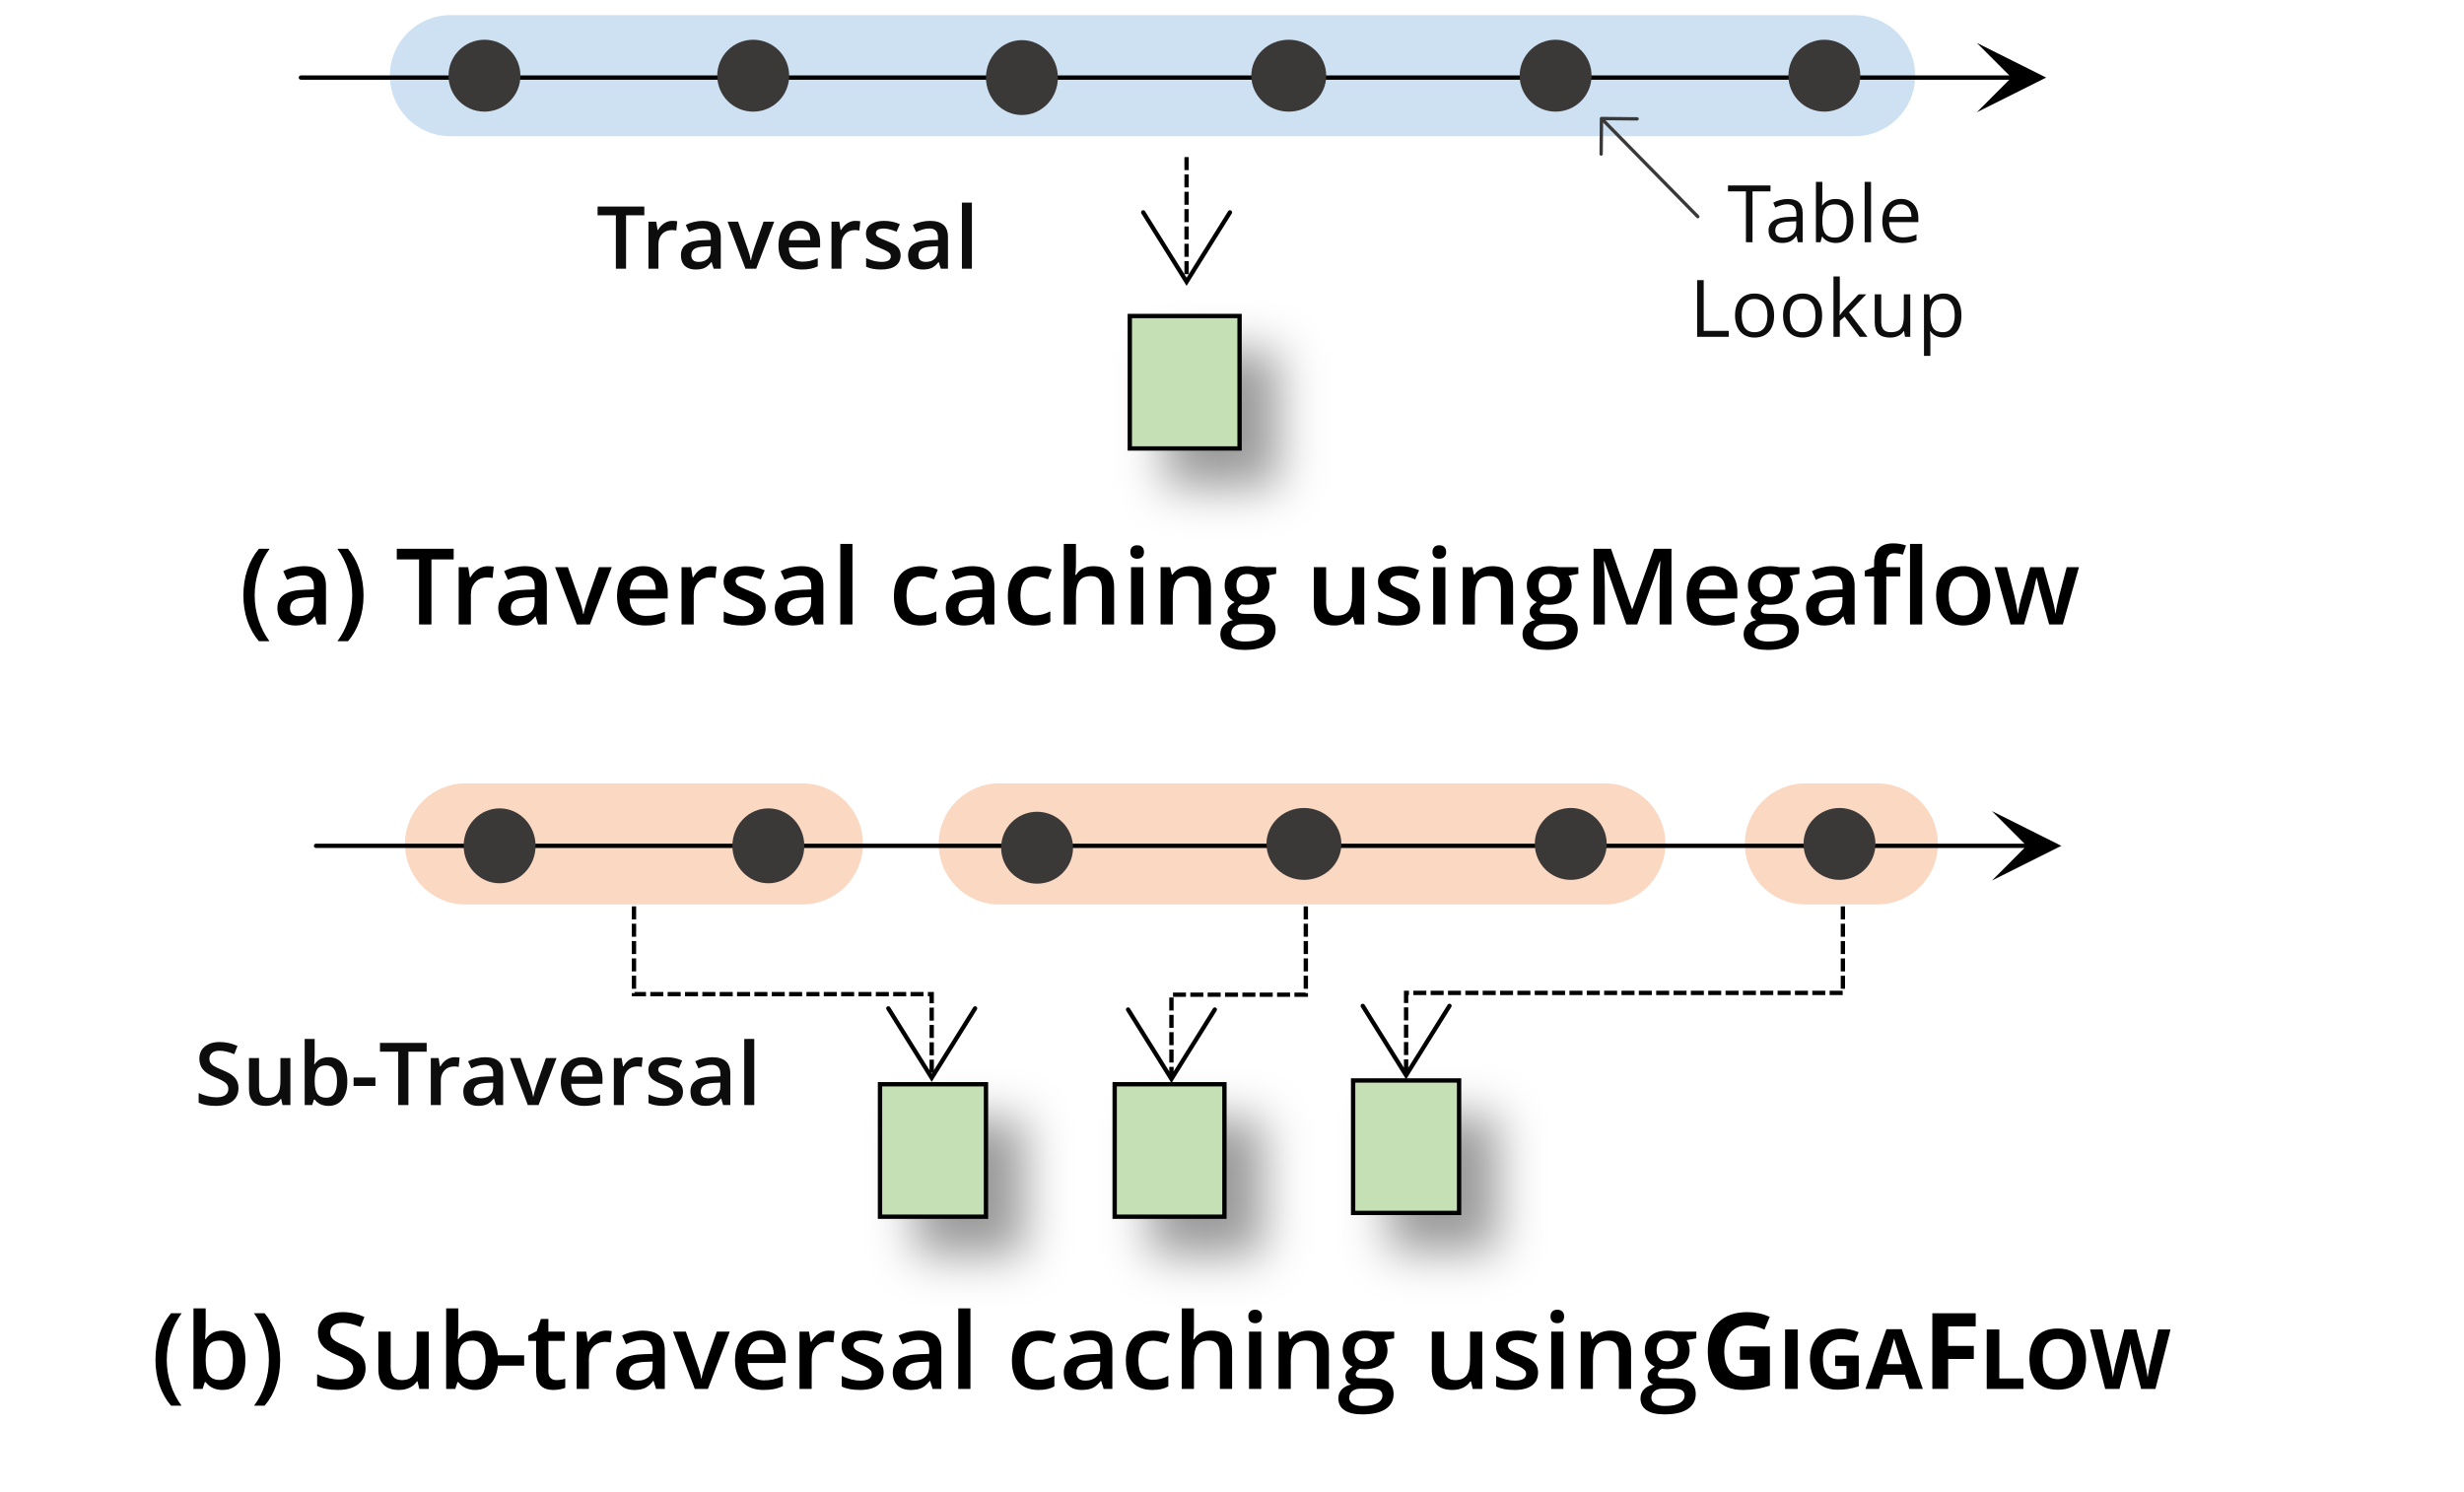
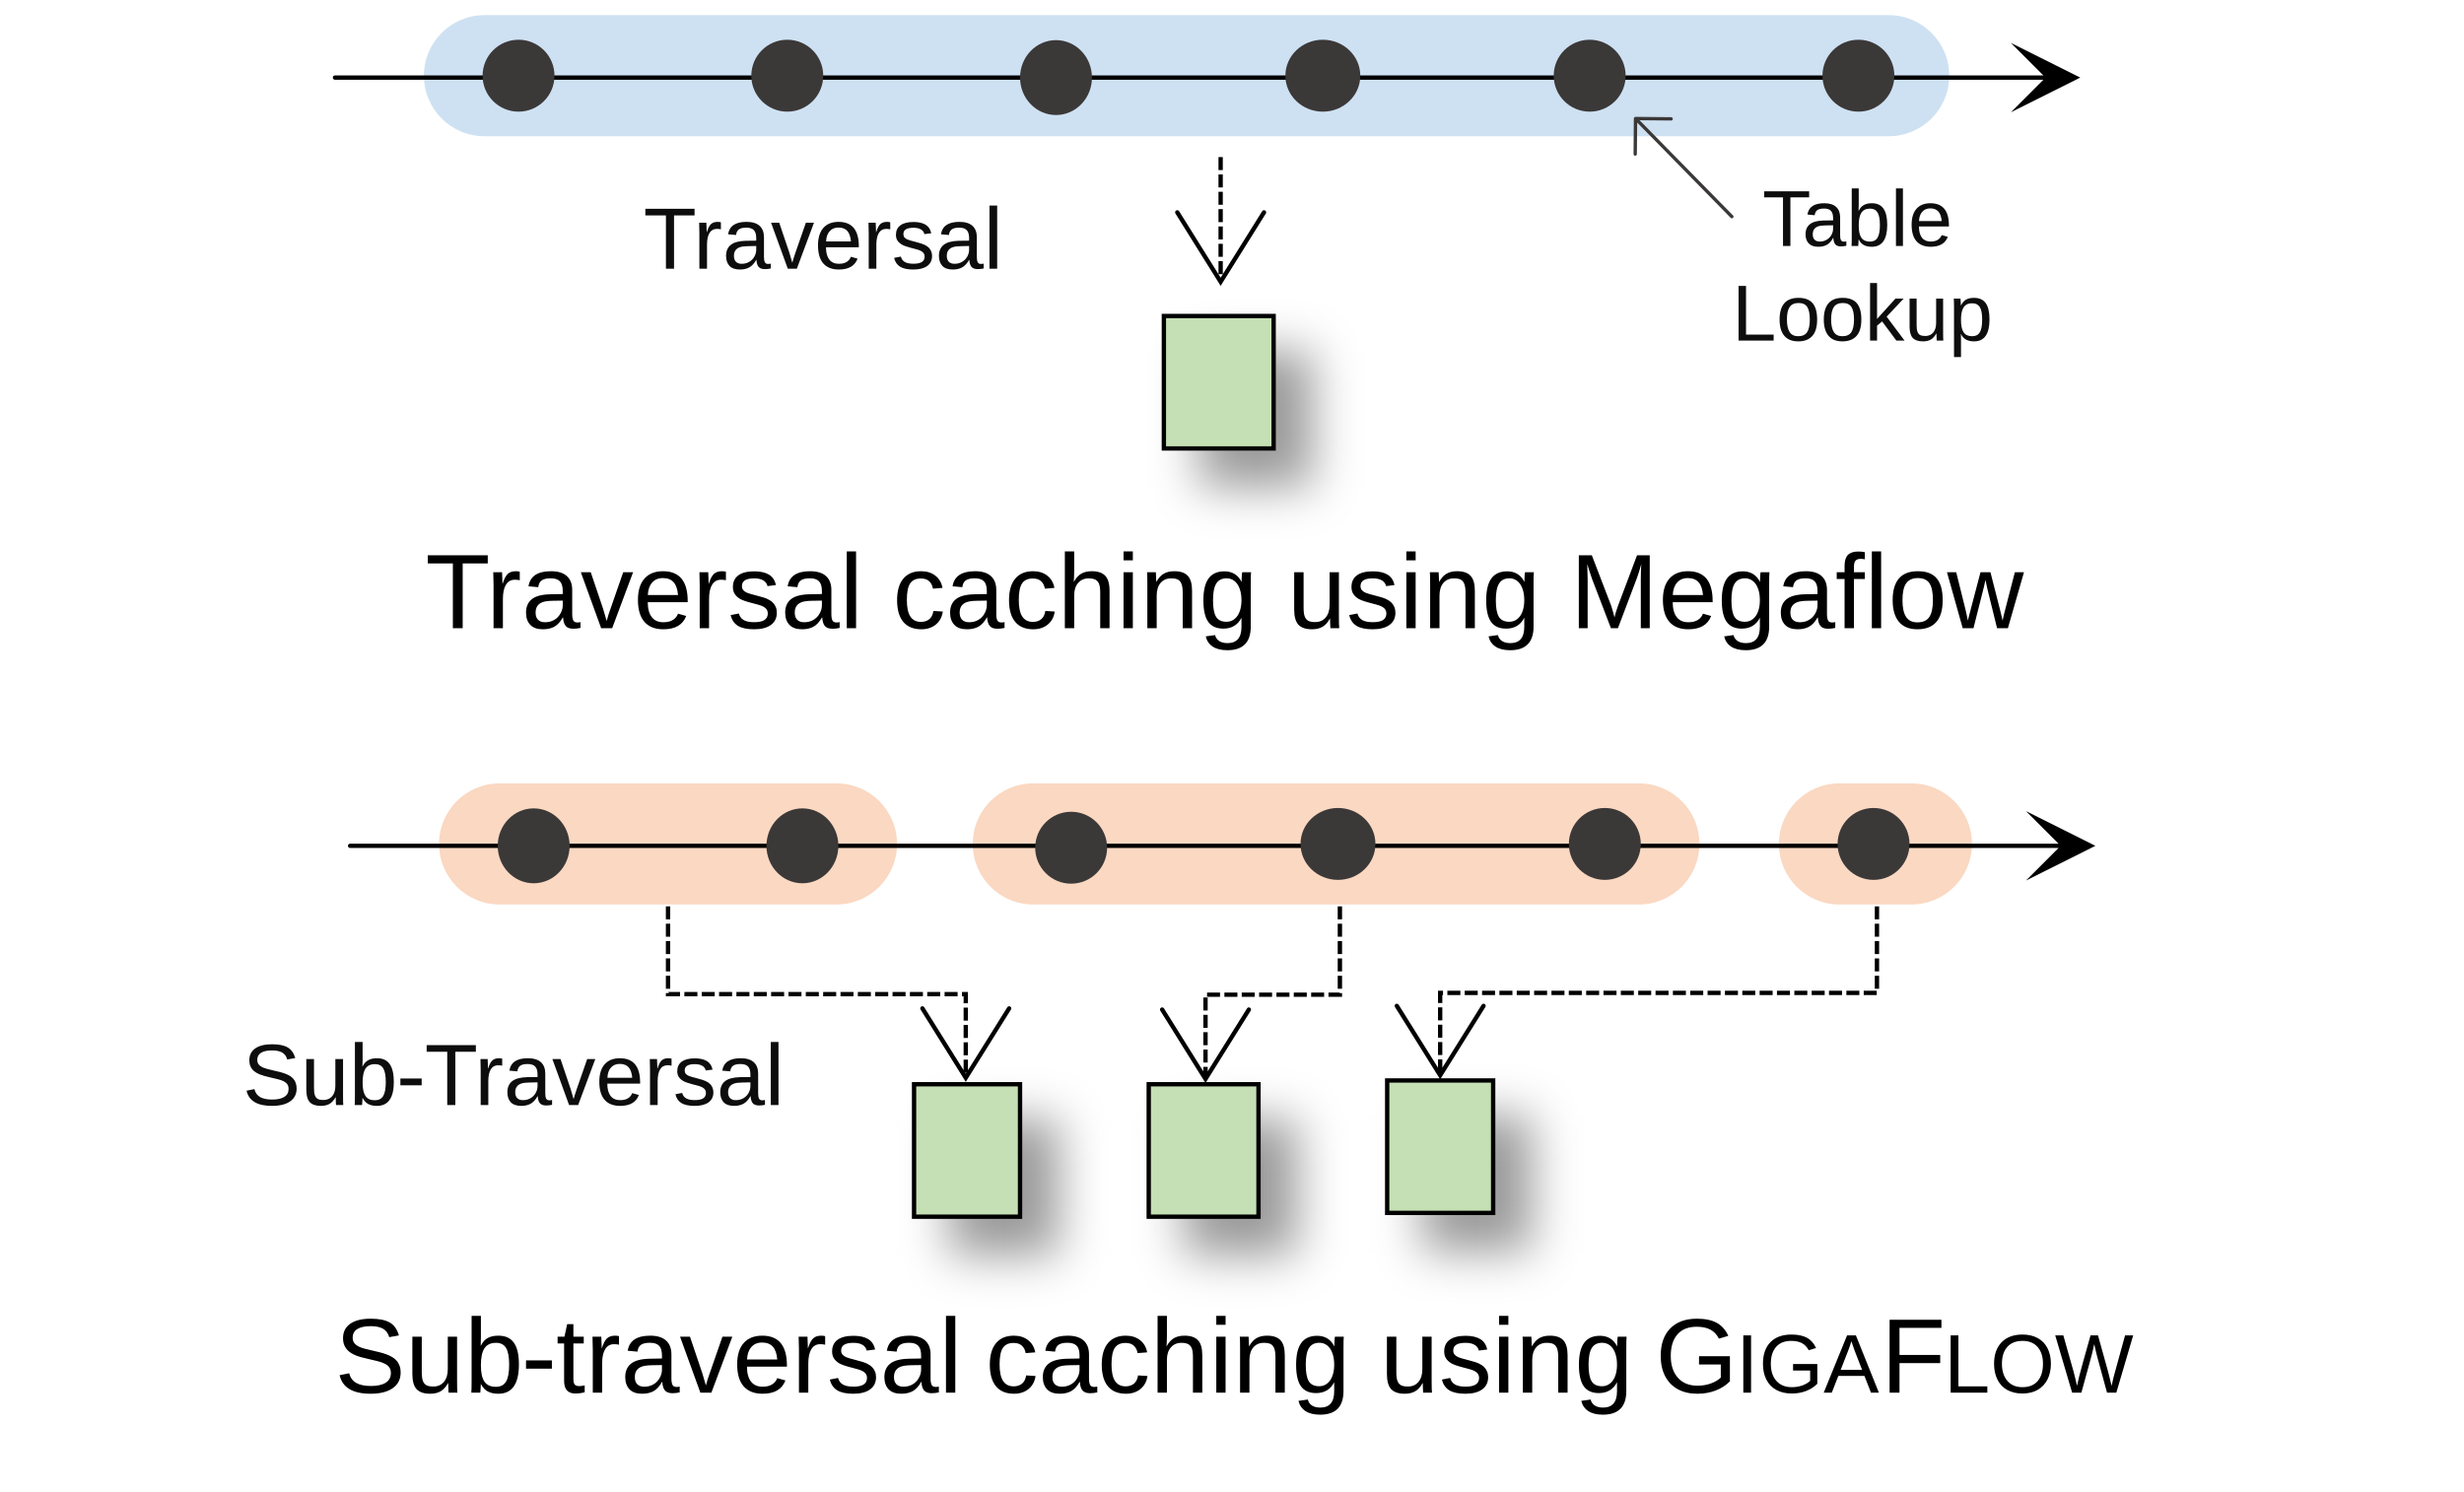
<svg xmlns="http://www.w3.org/2000/svg" width="651" height="394" xml:space="preserve" overflow="hidden">
  <defs>
    <filter id="fx0" x="-10%" y="-10%" width="120%" height="120%" filterUnits="userSpaceOnUse" primitiveUnits="userSpaceOnUse">
      <feComponentTransfer color-interpolation-filters="sRGB">
        <feFuncR type="discrete" tableValues="0 0" />
        <feFuncG type="discrete" tableValues="0 0" />
        <feFuncB type="discrete" tableValues="0 0" />
        <feFuncA type="linear" slope="0.4" intercept="0" />
      </feComponentTransfer>
      <feGaussianBlur stdDeviation="6.111 6.111" />
    </filter>
    <filter id="fx1" x="-10%" y="-10%" width="120%" height="120%" filterUnits="userSpaceOnUse" primitiveUnits="userSpaceOnUse">
      <feComponentTransfer color-interpolation-filters="sRGB">
        <feFuncR type="discrete" tableValues="0 0" />
        <feFuncG type="discrete" tableValues="0 0" />
        <feFuncB type="discrete" tableValues="0 0" />
        <feFuncA type="linear" slope="0.4" intercept="0" />
      </feComponentTransfer>
      <feGaussianBlur stdDeviation="6.111 6.111" />
    </filter>
    <filter id="fx2" x="-10%" y="-10%" width="120%" height="120%" filterUnits="userSpaceOnUse" primitiveUnits="userSpaceOnUse">
      <feComponentTransfer color-interpolation-filters="sRGB">
        <feFuncR type="discrete" tableValues="0 0" />
        <feFuncG type="discrete" tableValues="0 0" />
        <feFuncB type="discrete" tableValues="0 0" />
        <feFuncA type="linear" slope="0.4" intercept="0" />
      </feComponentTransfer>
      <feGaussianBlur stdDeviation="6.111 6.111" />
    </filter>
    <filter id="fx3" x="-10%" y="-10%" width="120%" height="120%" filterUnits="userSpaceOnUse" primitiveUnits="userSpaceOnUse">
      <feComponentTransfer color-interpolation-filters="sRGB">
        <feFuncR type="discrete" tableValues="0 0" />
        <feFuncG type="discrete" tableValues="0 0" />
        <feFuncB type="discrete" tableValues="0 0" />
        <feFuncA type="linear" slope="0.4" intercept="0" />
      </feComponentTransfer>
      <feGaussianBlur stdDeviation="6.111 6.111" />
    </filter>
    <clipPath id="clip4">
-       <path d="M2108.5 981.5 2108.5 1016.5 2137.5 1016.5 2137.5 981.5ZM1810 898 2461 898 2461 1292 1810 1292Z" fill-rule="evenodd" clip-rule="evenodd" />
+       <path d="M2108.5 981.5 2108.5 1016.5 2137.5 1016.5 2137.5 981.5ZM1801 898 2452 898 2452 1292 1801 1292Z" fill-rule="evenodd" clip-rule="evenodd" />
    </clipPath>
    <clipPath id="clip5">
      <rect x="1.389" y="1.389" width="66.666" height="72.667" />
    </clipPath>
    <clipPath id="clip6">
-       <path d="M2042.5 1184.5 2042.5 1219.5 2070.5 1219.5 2070.5 1184.5ZM1810 898 2461 898 2461 1292 1810 1292Z" fill-rule="evenodd" clip-rule="evenodd" />
+       <path d="M2042.5 1184.5 2042.5 1219.5 2070.5 1219.5 2070.5 1184.5ZM1801 898 2452 898 2452 1292 1801 1292Z" fill-rule="evenodd" clip-rule="evenodd" />
    </clipPath>
    <clipPath id="clip7">
      <rect x="1.389" y="1.389" width="65.666" height="72.667" />
    </clipPath>
    <clipPath id="clip8">
-       <path d="M2104.5 1184.5 2104.5 1219.5 2133.5 1219.5 2133.5 1184.5ZM1810 898 2461 898 2461 1292 1810 1292Z" fill-rule="evenodd" clip-rule="evenodd" />
+       <path d="M2104.5 1184.5 2104.5 1219.5 2133.5 1219.5 2133.5 1184.5ZM1801 898 2452 898 2452 1292 1801 1292Z" fill-rule="evenodd" clip-rule="evenodd" />
    </clipPath>
    <clipPath id="clip9">
      <rect x="1.389" y="1.389" width="66.667" height="72.667" />
    </clipPath>
    <clipPath id="clip10">
-       <path d="M2167.5 1183.5 2167.5 1218.5 2195.5 1218.5 2195.5 1183.5ZM1810 898 2461 898 2461 1292 1810 1292Z" fill-rule="evenodd" clip-rule="evenodd" />
+       <path d="M2167.5 1183.5 2167.5 1218.5 2195.5 1218.5 2195.5 1183.5ZM1801 898 2452 898 2452 1292 1801 1292Z" fill-rule="evenodd" clip-rule="evenodd" />
    </clipPath>
    <clipPath id="clip11">
      <rect x="1.389" y="1.389" width="65.667" height="72.667" />
    </clipPath>
    <clipPath id="clip12">
      <path d="M2245.56 972.361 2215.77 942.005 2246.12 912.206 2275.92 942.562Z" fill-rule="nonzero" clip-rule="nonzero" />
    </clipPath>
    <clipPath id="clip13">
      <path d="M2245.56 972.361 2215.77 942.005 2246.12 912.206 2275.92 942.562Z" fill-rule="evenodd" clip-rule="evenodd" />
    </clipPath>
    <clipPath id="clip14">
      <path d="M2245.56 972.361 2215.77 942.005 2246.12 912.206 2275.92 942.562Z" fill-rule="evenodd" clip-rule="evenodd" />
    </clipPath>
  </defs>
-   <g transform="translate(-1810 -898)">
+   <g transform="translate(-1801 -898)">
    <g>
-       <text fill="#0D0D0D" fill-opacity="1" font-family="Open Sans,Open Sans_MSFontService,sans-serif" font-style="normal" font-variant="normal" font-weight="400" font-stretch="normal" font-size="21" text-anchor="start" direction="ltr" writing-mode="lr-tb" unicode-bidi="normal" text-decoration="none" transform="matrix(1 0 0 1 2266.35 962)">Table </text>
-       <text fill="#0D0D0D" fill-opacity="1" font-family="Open Sans,Open Sans_MSFontService,sans-serif" font-style="normal" font-variant="normal" font-weight="400" font-stretch="normal" font-size="21" text-anchor="start" direction="ltr" writing-mode="lr-tb" unicode-bidi="normal" text-decoration="none" transform="matrix(1 0 0 1 2256.33 987)">Lookup</text>
-       <text fill="#0D0D0D" fill-opacity="1" font-family="Open Sans SemiBold,Open Sans SemiBold_MSFontService,sans-serif" font-style="normal" font-variant="normal" font-weight="600" font-stretch="normal" font-size="23" text-anchor="start" direction="ltr" writing-mode="lr-tb" unicode-bidi="normal" text-decoration="none" transform="matrix(1 0 0 1 1967.56 969)">Traversal</text>
-       <text fill="#000000" fill-opacity="1" font-family="Open Sans SemiBold,Open Sans SemiBold_MSFontService,sans-serif" font-style="normal" font-variant="normal" font-weight="600" font-stretch="normal" font-size="28" text-anchor="start" direction="ltr" writing-mode="lr-tb" unicode-bidi="normal" text-decoration="none" transform="matrix(1 0 0 1 1873.18 1063)">(a) Traversal caching using </text>
-       <text fill="#000000" fill-opacity="1" font-family="Open Sans SemiBold,Open Sans SemiBold_MSFontService,sans-serif" font-style="normal" font-variant="normal" font-weight="600" font-stretch="normal" font-size="28" text-anchor="start" direction="ltr" writing-mode="lr-tb" unicode-bidi="normal" text-decoration="none" transform="matrix(1 0 0 1 2228.39 1063)">Megaflow</text>
-       <text fill="#000000" fill-opacity="1" font-family="Open Sans SemiBold,Open Sans SemiBold_MSFontService,sans-serif" font-style="normal" font-variant="normal" font-weight="600" font-stretch="normal" font-size="28" text-anchor="start" direction="ltr" writing-mode="lr-tb" unicode-bidi="normal" text-decoration="none" transform="matrix(1 0 0 1 1849.95 1265)">(b) Sub</text>
-       <text fill="#000000" fill-opacity="1" font-family="Open Sans SemiBold,Open Sans SemiBold_MSFontService,sans-serif" font-style="normal" font-variant="normal" font-weight="600" font-stretch="normal" font-size="28" text-anchor="start" direction="ltr" writing-mode="lr-tb" unicode-bidi="normal" text-decoration="none" transform="matrix(1 0 0 1 1940.47 1265)">-</text>
-       <text fill="#000000" fill-opacity="1" font-family="Open Sans SemiBold,Open Sans SemiBold_MSFontService,sans-serif" font-style="normal" font-variant="normal" font-weight="600" font-stretch="normal" font-size="28" text-anchor="start" direction="ltr" writing-mode="lr-tb" unicode-bidi="normal" text-decoration="none" transform="matrix(1 0 0 1 1949.06 1265)">traversal caching using </text>
-       <text fill="#000000" fill-opacity="1" font-family="Open Sans,Open Sans_MSFontService,sans-serif" font-style="normal" font-variant="normal" font-weight="700" font-stretch="normal" font-size="28" text-anchor="start" direction="ltr" writing-mode="lr-tb" unicode-bidi="normal" text-decoration="none" transform="matrix(1 0 0 1 2259.58 1265)">G</text>
-       <text fill="#000000" fill-opacity="1" font-family="Open Sans,Open Sans_MSFontService,sans-serif" font-style="normal" font-variant="normal" font-weight="700" font-stretch="normal" font-size="22" text-anchor="start" direction="ltr" writing-mode="lr-tb" unicode-bidi="normal" text-decoration="none" transform="matrix(1 0 0 1 2279.64 1265)">IGA</text>
-       <text fill="#000000" fill-opacity="1" font-family="Open Sans,Open Sans_MSFontService,sans-serif" font-style="normal" font-variant="normal" font-weight="700" font-stretch="normal" font-size="28" text-anchor="start" direction="ltr" writing-mode="lr-tb" unicode-bidi="normal" text-decoration="none" transform="matrix(1 0 0 1 2318.02 1265)">F</text>
-       <text fill="#000000" fill-opacity="1" font-family="Open Sans,Open Sans_MSFontService,sans-serif" font-style="normal" font-variant="normal" font-weight="700" font-stretch="normal" font-size="22" text-anchor="start" direction="ltr" writing-mode="lr-tb" unicode-bidi="normal" text-decoration="none" transform="matrix(1 0 0 1 2332.92 1265)">LOW</text>
-       <text fill="#0D0D0D" fill-opacity="1" font-family="Open Sans SemiBold,Open Sans SemiBold_MSFontService,sans-serif" font-style="normal" font-variant="normal" font-weight="600" font-stretch="normal" font-size="23" text-anchor="start" direction="ltr" writing-mode="lr-tb" unicode-bidi="normal" text-decoration="none" transform="matrix(1 0 0 1 1861.36 1190)">Sub</text>
-       <text fill="#0D0D0D" fill-opacity="1" font-family="Open Sans SemiBold,Open Sans SemiBold_MSFontService,sans-serif" font-style="normal" font-variant="normal" font-weight="600" font-stretch="normal" font-size="23" text-anchor="start" direction="ltr" writing-mode="lr-tb" unicode-bidi="normal" text-decoration="none" transform="matrix(1 0 0 1 1902.61 1190)">-</text>
-       <text fill="#0D0D0D" fill-opacity="1" font-family="Open Sans SemiBold,Open Sans SemiBold_MSFontService,sans-serif" font-style="normal" font-variant="normal" font-weight="600" font-stretch="normal" font-size="23" text-anchor="start" direction="ltr" writing-mode="lr-tb" unicode-bidi="normal" text-decoration="none" transform="matrix(1 0 0 1 1910.06 1190)">Traversal</text>
+       <text fill="#0D0D0D" fill-opacity="1" font-family="Arial,Arial_MSFontService,sans-serif" font-style="normal" font-variant="normal" font-weight="400" font-stretch="normal" font-size="21" text-anchor="start" direction="ltr" writing-mode="lr-tb" unicode-bidi="normal" text-decoration="none" transform="matrix(1 0 0 1 2266.64 963)">Table </text>
+       <text fill="#0D0D0D" fill-opacity="1" font-family="Arial,Arial_MSFontService,sans-serif" font-style="normal" font-variant="normal" font-weight="400" font-stretch="normal" font-size="21" text-anchor="start" direction="ltr" writing-mode="lr-tb" unicode-bidi="normal" text-decoration="none" transform="matrix(1 0 0 1 2258.62 988)">Lookup</text>
+       <text fill="#0D0D0D" fill-opacity="1" font-family="Arial,Arial_MSFontService,sans-serif" font-style="normal" font-variant="normal" font-weight="400" font-stretch="normal" font-size="23" text-anchor="start" direction="ltr" writing-mode="lr-tb" unicode-bidi="normal" text-decoration="none" transform="matrix(1 0 0 1 1970.99 969)">Traversal</text>
+       <text fill="#000000" fill-opacity="1" font-family="Arial,Arial_MSFontService,sans-serif" font-style="normal" font-variant="normal" font-weight="400" font-stretch="normal" font-size="28" text-anchor="start" direction="ltr" writing-mode="lr-tb" unicode-bidi="normal" text-decoration="none" transform="matrix(1 0 0 1 1913.4 1064)">Traversal caching using Megaflow</text>
+       <text fill="#000000" fill-opacity="1" font-family="Arial,Arial_MSFontService,sans-serif" font-style="normal" font-variant="normal" font-weight="400" font-stretch="normal" font-size="28" text-anchor="start" direction="ltr" writing-mode="lr-tb" unicode-bidi="normal" text-decoration="none" transform="matrix(1 0 0 1 1889.46 1266)">Sub</text>
+       <text fill="#000000" fill-opacity="1" font-family="Arial,Arial_MSFontService,sans-serif" font-style="normal" font-variant="normal" font-weight="400" font-stretch="normal" font-size="28" text-anchor="start" direction="ltr" writing-mode="lr-tb" unicode-bidi="normal" text-decoration="none" transform="matrix(1 0 0 1 1938.73 1266)">-</text>
+       <text fill="#000000" fill-opacity="1" font-family="Arial,Arial_MSFontService,sans-serif" font-style="normal" font-variant="normal" font-weight="400" font-stretch="normal" font-size="28" text-anchor="start" direction="ltr" writing-mode="lr-tb" unicode-bidi="normal" text-decoration="none" transform="matrix(1 0 0 1 1947.9 1266)">traversal </text>
+       <text fill="#000000" fill-opacity="1" font-family="Arial,Arial_MSFontService,sans-serif" font-style="normal" font-variant="normal" font-weight="400" font-stretch="normal" font-size="28" text-anchor="start" direction="ltr" writing-mode="lr-tb" unicode-bidi="normal" text-decoration="none" transform="matrix(1 0 0 1 2061.33 1266)">caching using </text>
+       <text fill="#000000" fill-opacity="1" font-family="Arial,Arial_MSFontService,sans-serif" font-style="normal" font-variant="normal" font-weight="400" font-stretch="normal" font-size="28" text-anchor="start" direction="ltr" writing-mode="lr-tb" unicode-bidi="normal" text-decoration="none" transform="matrix(1 0 0 1 2238.36 1266)">G</text>
+       <text fill="#000000" fill-opacity="1" font-family="Arial,Arial_MSFontService,sans-serif" font-style="normal" font-variant="normal" font-weight="400" font-stretch="normal" font-size="22" text-anchor="start" direction="ltr" writing-mode="lr-tb" unicode-bidi="normal" text-decoration="none" transform="matrix(1 0 0 1 2259.56 1266)">IGA</text>
+       <text fill="#000000" fill-opacity="1" font-family="Arial,Arial_MSFontService,sans-serif" font-style="normal" font-variant="normal" font-weight="400" font-stretch="normal" font-size="28" text-anchor="start" direction="ltr" writing-mode="lr-tb" unicode-bidi="normal" text-decoration="none" transform="matrix(1 0 0 1 2297.95 1266)">F</text>
+       <text fill="#000000" fill-opacity="1" font-family="Arial,Arial_MSFontService,sans-serif" font-style="normal" font-variant="normal" font-weight="400" font-stretch="normal" font-size="22" text-anchor="start" direction="ltr" writing-mode="lr-tb" unicode-bidi="normal" text-decoration="none" transform="matrix(1 0 0 1 2314.56 1266)">LOW</text>
+       <text fill="#0D0D0D" fill-opacity="1" font-family="Arial,Arial_MSFontService,sans-serif" font-style="normal" font-variant="normal" font-weight="400" font-stretch="normal" font-size="23" text-anchor="start" direction="ltr" writing-mode="lr-tb" unicode-bidi="normal" text-decoration="none" transform="matrix(1 0 0 1 1865.09 1190)">Sub</text>
+       <text fill="#0D0D0D" fill-opacity="1" font-family="Arial,Arial_MSFontService,sans-serif" font-style="normal" font-variant="normal" font-weight="400" font-stretch="normal" font-size="23" text-anchor="start" direction="ltr" writing-mode="lr-tb" unicode-bidi="normal" text-decoration="none" transform="matrix(1 0 0 1 1905.77 1190)">-</text>
+       <text fill="#0D0D0D" fill-opacity="1" font-family="Arial,Arial_MSFontService,sans-serif" font-style="normal" font-variant="normal" font-weight="400" font-stretch="normal" font-size="23" text-anchor="start" direction="ltr" writing-mode="lr-tb" unicode-bidi="normal" text-decoration="none" transform="matrix(1 0 0 1 1913.21 1190)">Traversal</text>
      <path d="M1913 918C1913 909.164 1920.16 902 1929 902L2300 902C2308.84 902 2316 909.164 2316 918L2316 918C2316 926.837 2308.84 934 2300 934L1929 934C1920.16 934 1913 926.836 1913 918Z" fill="#BDD7EE" fill-rule="evenodd" fill-opacity="0.749" />
      <path d="M1889.5 917.927 2341.44 917.927C2341.76 917.927 2342.02 918.184 2342.02 918.5 2342.02 918.817 2341.76 919.073 2341.44 919.073L1889.5 919.073C1889.18 919.073 1888.93 918.816 1888.93 918.5 1888.93 918.184 1889.18 917.927 1889.5 917.927ZM2341.44 918.5 2332.28 909.334 2350.61 918.5 2332.28 927.667Z" fill="#000000" fill-rule="nonzero" fill-opacity="1" />
      <g clip-path="url(#clip4)">
        <g clip-path="url(#clip5)" filter="url(#fx0)" transform="translate(2098 971)">
          <g>
            <g>
              <rect x="20.223" y="20.223" width="29" height="35" stroke="#000000" stroke-width="1" stroke-linecap="butt" stroke-linejoin="miter" stroke-miterlimit="8" stroke-opacity="1" fill="#C5E0B4" fill-opacity="1" />
            </g>
          </g>
        </g>
      </g>
      <rect x="2108.5" y="981.5" width="29" height="35" stroke="#000000" stroke-width="1.146" stroke-linecap="butt" stroke-linejoin="miter" stroke-miterlimit="8" stroke-opacity="1" fill="#C5E0B4" fill-opacity="1" />
      <path d="M2124.07 939.5 2124.07 942.937 2122.93 942.937 2122.93 939.5ZM2124.07 944.083 2124.07 947.521 2122.93 947.521 2122.93 944.083ZM2124.07 948.667 2124.07 952.104 2122.93 952.104 2122.93 948.667ZM2124.07 953.25 2124.07 956.687 2122.93 956.687 2122.93 953.25ZM2124.07 957.833 2124.07 961.271 2122.93 961.271 2122.93 957.833ZM2124.07 962.417 2124.07 965.854 2122.93 965.854 2122.93 962.417ZM2124.07 967 2124.07 970.437 2122.93 970.437 2122.93 967ZM2124.07 971.583 2124.07 972.45 2122.93 972.45 2122.93 971.583ZM2135.44 954.42 2123.5 973.531 2111.56 954.42C2111.39 954.152 2111.47 953.799 2111.74 953.631 2112.01 953.463 2112.36 953.545 2112.53 953.813L2123.99 972.146 2123.01 972.146 2134.47 953.813C2134.64 953.545 2134.99 953.463 2135.26 953.631 2135.53 953.798 2135.61 954.152 2135.44 954.42Z" fill="#000000" fill-rule="nonzero" fill-opacity="1" />
      <g>
        <g>
          <g>
            <path d="M21.5 12C21.5 17.247 17.247 21.5 12 21.5 6.753 21.5 2.5 17.247 2.5 12 2.5 6.753 6.753 2.5 12 2.5 17.247 2.5 21.5 6.753 21.5 12Z" fill="#3B3838" fill-rule="nonzero" fill-opacity="1" transform="matrix(1.00002 0 0 1 1926 906)" />
          </g>
        </g>
      </g>
      <g>
        <g>
          <g>
            <path d="M21.5 12C21.5 17.247 17.247 21.5 12 21.5 6.753 21.5 2.5 17.247 2.5 12 2.5 6.753 6.753 2.5 12 2.5 17.247 2.5 21.5 6.753 21.5 12Z" fill="#3B3838" fill-rule="nonzero" fill-opacity="1" transform="matrix(1.00002 0 0 1 1997 906)" />
          </g>
        </g>
      </g>
      <g>
        <g>
          <g>
            <path d="M21.5 12C21.5 17.247 17.247 21.5 12 21.5 6.753 21.5 2.5 17.247 2.5 12 2.5 6.753 6.753 2.5 12 2.5 17.247 2.5 21.5 6.753 21.5 12Z" fill="#3B3838" fill-rule="nonzero" fill-opacity="1" transform="matrix(1 0 0 1.04165 2068 906)" />
          </g>
        </g>
      </g>
      <g>
        <g>
          <g>
            <path d="M21.5 12C21.5 17.247 17.247 21.5 12 21.5 6.753 21.5 2.5 17.247 2.5 12 2.5 6.753 6.753 2.5 12 2.5 17.247 2.5 21.5 6.753 21.5 12Z" fill="#3B3838" fill-rule="nonzero" fill-opacity="1" transform="matrix(1.00002 0 0 1 2280 906)" />
          </g>
        </g>
      </g>
      <g>
        <g>
          <g>
            <path d="M21.5 12C21.5 17.247 17.247 21.5 12 21.5 6.753 21.5 2.5 17.247 2.5 12 2.5 6.753 6.753 2.5 12 2.5 17.247 2.5 21.5 6.753 21.5 12Z" fill="#3B3838" fill-rule="nonzero" fill-opacity="1" transform="matrix(1.04167 0 0 1 2138 906)" />
          </g>
        </g>
      </g>
      <g>
        <g>
          <g>
            <path d="M21.5 12C21.5 17.247 17.247 21.5 12 21.5 6.753 21.5 2.5 17.247 2.5 12 2.5 6.753 6.753 2.5 12 2.5 17.247 2.5 21.5 6.753 21.5 12Z" fill="#3B3838" fill-rule="nonzero" fill-opacity="1" transform="matrix(1.00002 0 0 1 2209 906)" />
          </g>
        </g>
      </g>
      <path d="M2271 1121C2271 1112.16 2278.16 1105 2287 1105L2306 1105C2314.84 1105 2322 1112.16 2322 1121 2322 1129.84 2314.84 1137 2306 1137L2287 1137C2278.16 1137 2271 1129.84 2271 1121Z" fill="#F8CBAD" fill-rule="evenodd" fill-opacity="0.749" />
      <path d="M2058 1121C2058 1112.16 2065.16 1105 2074 1105L2234 1105C2242.84 1105 2250 1112.16 2250 1121 2250 1129.84 2242.84 1137 2234 1137L2074 1137C2065.16 1137 2058 1129.84 2058 1121Z" fill="#F8CBAD" fill-rule="evenodd" fill-opacity="0.749" />
      <path d="M1917 1121C1917 1112.16 1924.16 1105 1933 1105L2022 1105C2030.84 1105 2038 1112.16 2038 1121 2038 1129.84 2030.84 1137 2022 1137L1933 1137C1924.16 1137 1917 1129.84 1917 1121Z" fill="#F8CBAD" fill-rule="evenodd" fill-opacity="0.749" />
      <path d="M1893.5 1120.93 2345.44 1120.93C2345.76 1120.93 2346.02 1121.18 2346.02 1121.5 2346.02 1121.82 2345.76 1122.07 2345.44 1122.07L1893.5 1122.07C1893.18 1122.07 1892.93 1121.82 1892.93 1121.5 1892.93 1121.18 1893.18 1120.93 1893.5 1120.93ZM2345.44 1121.5 2336.28 1112.33 2354.61 1121.5 2336.28 1130.67Z" fill="#000000" fill-rule="nonzero" fill-opacity="1" />
      <g clip-path="url(#clip6)">
        <g clip-path="url(#clip7)" filter="url(#fx1)" transform="translate(2032 1174)">
          <g>
            <g>
              <rect x="20.223" y="20.223" width="28" height="35" stroke="#000000" stroke-width="1" stroke-linecap="butt" stroke-linejoin="miter" stroke-miterlimit="8" stroke-opacity="1" fill="#C5E0B4" fill-opacity="1" />
            </g>
          </g>
        </g>
      </g>
      <rect x="2042.5" y="1184.5" width="28" height="35" stroke="#000000" stroke-width="1.146" stroke-linecap="butt" stroke-linejoin="miter" stroke-miterlimit="8" stroke-opacity="1" fill="#C5E0B4" fill-opacity="1" />
      <g clip-path="url(#clip8)">
        <g clip-path="url(#clip9)" filter="url(#fx2)" transform="translate(2094 1174)">
          <g>
            <g>
              <rect x="20.223" y="20.223" width="29" height="35" stroke="#000000" stroke-width="1" stroke-linecap="butt" stroke-linejoin="miter" stroke-miterlimit="8" stroke-opacity="1" fill="#C5E0B4" fill-opacity="1" />
            </g>
          </g>
        </g>
      </g>
      <rect x="2104.5" y="1184.5" width="29" height="35" stroke="#000000" stroke-width="1.146" stroke-linecap="butt" stroke-linejoin="miter" stroke-miterlimit="8" stroke-opacity="1" fill="#C5E0B4" fill-opacity="1" />
      <g clip-path="url(#clip10)">
        <g clip-path="url(#clip11)" filter="url(#fx3)" transform="translate(2157 1173)">
          <g>
            <g>
              <rect x="20.223" y="20.223" width="28" height="35" stroke="#000000" stroke-width="1" stroke-linecap="butt" stroke-linejoin="miter" stroke-miterlimit="8" stroke-opacity="1" fill="#C5E0B4" fill-opacity="1" />
            </g>
          </g>
        </g>
      </g>
      <rect x="2167.5" y="1183.5" width="28" height="35" stroke="#000000" stroke-width="1.146" stroke-linecap="butt" stroke-linejoin="miter" stroke-miterlimit="8" stroke-opacity="1" fill="#C5E0B4" fill-opacity="1" />
      <path d="M0-0.573 3.438-0.573 3.438 0.573 0 0.573ZM4.583-0.573 8.021-0.573 8.021 0.573 4.583 0.573ZM9.167-0.573 12.604-0.573 12.604 0.573 9.167 0.573ZM13.75-0.573 17.188-0.573 17.188 0.573 13.75 0.573ZM18.333-0.573 21.771-0.573 21.771 0.573 18.333 0.573ZM22.917-0.573 23.757-0.573 23.757 3.17 22.611 3.17 22.611 0 23.184 0.573 22.917 0.573ZM23.757 4.316 23.757 7.753 22.611 7.753 22.611 4.316ZM23.757 8.899 23.757 12.336 22.611 12.336 22.611 8.899ZM23.757 13.482 23.757 16.92 22.611 16.92 22.611 13.482ZM23.757 18.066 23.757 21.503 22.611 21.503 22.611 18.066ZM23.757 22.649 23.757 26.086 22.611 26.086 22.611 22.649ZM23.757 27.232 23.757 30.67 22.611 30.67 22.611 27.232ZM23.757 31.816 23.757 35.253 22.611 35.253 22.611 31.816ZM23.757 36.399 23.757 39.836 22.611 39.836 22.611 36.399ZM23.757 40.982 23.757 44.42 22.611 44.42 22.611 40.982ZM23.757 45.566 23.757 49.003 22.611 49.003 22.611 45.566ZM23.757 50.149 23.757 53.586 22.611 53.586 22.611 50.149ZM23.757 54.732 23.757 58.17 22.611 58.17 22.611 54.732ZM23.757 59.316 23.757 62.753 22.611 62.753 22.611 59.316ZM23.757 63.899 23.757 67.336 22.611 67.336 22.611 63.899ZM23.757 68.482 23.757 71.92 22.611 71.92 22.611 68.482ZM23.757 73.066 23.757 76.503 22.611 76.503 22.611 73.066ZM23.757 77.649 23.757 78.662 23.184 78.089 25.609 78.089 25.609 79.235 22.611 79.235 22.611 77.649ZM26.755 78.089 30.192 78.089 30.192 79.235 26.755 79.235ZM31.338 78.089 34.776 78.089 34.776 79.235 31.338 79.235ZM35.921 78.089 39.359 78.089 39.359 79.235 35.921 79.235ZM40.505 78.089 43.942 78.089 43.942 79.235 40.505 79.235ZM45.088 78.089 45.292 78.089 45.292 79.235 45.088 79.235ZM27.262 66.718 46.373 78.662 27.262 90.606C26.994 90.774 26.64 90.692 26.473 90.424 26.305 90.156 26.387 89.802 26.655 89.634L44.988 78.176 44.988 79.148 26.655 67.689C26.387 67.522 26.305 67.168 26.473 66.9 26.64 66.632 26.994 66.55 27.262 66.718Z" fill="#000000" fill-rule="nonzero" fill-opacity="1" transform="matrix(1.83697e-16 1 1 -1.83697e-16 1977.5 1137.5)" />
      <path d="M2155.58 1137.5 2155.58 1140.94 2154.43 1140.94 2154.43 1137.5ZM2155.58 1142.08 2155.58 1145.52 2154.43 1145.52 2154.43 1142.08ZM2155.58 1146.67 2155.58 1150.1 2154.43 1150.1 2154.43 1146.67ZM2155.58 1151.25 2155.58 1154.69 2154.43 1154.69 2154.43 1151.25ZM2155.58 1155.83 2155.58 1159.27 2154.43 1159.27 2154.43 1155.83ZM2155.58 1160.42 2155.58 1161.41 2151.99 1161.41 2151.99 1160.27 2155.01 1160.27 2154.43 1160.84 2154.43 1160.42ZM2150.84 1161.41 2147.41 1161.41 2147.41 1160.27 2150.84 1160.27ZM2146.26 1161.41 2142.82 1161.41 2142.82 1160.27 2146.26 1160.27ZM2141.68 1161.41 2138.24 1161.41 2138.24 1160.27 2141.68 1160.27ZM2137.09 1161.41 2133.66 1161.41 2133.66 1160.27 2137.09 1160.27ZM2132.51 1161.41 2129.07 1161.41 2129.07 1160.27 2132.51 1160.27ZM2127.93 1161.41 2124.49 1161.41 2124.49 1160.27 2127.93 1160.27ZM2123.34 1161.41 2119.91 1161.41 2119.91 1160.27 2123.34 1160.27ZM2120.07 1161.58 2120.07 1165.02 2118.93 1165.02 2118.93 1161.58ZM2120.07 1166.16 2120.07 1169.6 2118.93 1169.6 2118.93 1166.16ZM2120.07 1170.74 2120.07 1174.18 2118.93 1174.18 2118.93 1170.74ZM2120.07 1175.33 2120.07 1178.77 2118.93 1178.77 2118.93 1175.33ZM2120.07 1179.91 2120.07 1183.1 2118.93 1183.1 2118.93 1179.91ZM2131.44 1165.07 2119.5 1184.18 2107.56 1165.07C2107.39 1164.8 2107.47 1164.45 2107.74 1164.28 2108.01 1164.11 2108.36 1164.19 2108.53 1164.46L2119.99 1182.8 2119.01 1182.8 2130.47 1164.46C2130.64 1164.19 2130.99 1164.11 2131.26 1164.28 2131.53 1164.45 2131.61 1164.8 2131.44 1165.07Z" fill="#000000" fill-rule="nonzero" fill-opacity="1" />
      <path d="M2297.47 1137.5 2297.47 1140.94 2296.33 1140.94 2296.33 1137.5ZM2297.47 1142.08 2297.47 1145.52 2296.33 1145.52 2296.33 1142.08ZM2297.47 1146.67 2297.47 1150.1 2296.33 1150.1 2296.33 1146.67ZM2297.47 1151.25 2297.47 1154.69 2296.33 1154.69 2296.33 1151.25ZM2297.47 1155.83 2297.47 1159.27 2296.33 1159.27 2296.33 1155.83ZM2296.84 1160.93 2293.4 1160.93 2293.4 1159.78 2296.84 1159.78ZM2292.25 1160.93 2288.82 1160.93 2288.82 1159.78 2292.25 1159.78ZM2287.67 1160.93 2284.23 1160.93 2284.23 1159.78 2287.67 1159.78ZM2283.09 1160.93 2279.65 1160.93 2279.65 1159.78 2283.09 1159.78ZM2278.5 1160.93 2275.07 1160.93 2275.07 1159.78 2278.5 1159.78ZM2273.92 1160.93 2270.48 1160.93 2270.48 1159.78 2273.92 1159.78ZM2269.34 1160.93 2265.9 1160.93 2265.9 1159.78 2269.34 1159.78ZM2264.75 1160.93 2261.32 1160.93 2261.32 1159.78 2264.75 1159.78ZM2260.17 1160.93 2256.73 1160.93 2256.73 1159.78 2260.17 1159.78ZM2255.59 1160.93 2252.15 1160.93 2252.15 1159.78 2255.59 1159.78ZM2251 1160.93 2247.57 1160.93 2247.57 1159.78 2251 1159.78ZM2246.42 1160.93 2242.98 1160.93 2242.98 1159.78 2246.42 1159.78ZM2241.84 1160.93 2238.4 1160.93 2238.4 1159.78 2241.84 1159.78ZM2237.25 1160.93 2233.82 1160.93 2233.82 1159.78 2237.25 1159.78ZM2232.67 1160.93 2229.23 1160.93 2229.23 1159.78 2232.67 1159.78ZM2228.09 1160.93 2224.65 1160.93 2224.65 1159.78 2228.09 1159.78ZM2223.5 1160.93 2220.07 1160.93 2220.07 1159.78 2223.5 1159.78ZM2218.92 1160.93 2215.48 1160.93 2215.48 1159.78 2218.92 1159.78ZM2214.34 1160.93 2210.9 1160.93 2210.9 1159.78 2214.34 1159.78ZM2209.75 1160.93 2206.32 1160.93 2206.32 1159.78 2209.75 1159.78ZM2205.17 1160.93 2201.73 1160.93 2201.73 1159.78 2205.17 1159.78ZM2200.59 1160.93 2197.15 1160.93 2197.15 1159.78 2200.59 1159.78ZM2196 1160.93 2192.57 1160.93 2192.57 1159.78 2196 1159.78ZM2191.42 1160.93 2187.98 1160.93 2187.98 1159.78 2191.42 1159.78ZM2186.84 1160.93 2183.4 1160.93 2183.4 1159.78 2186.84 1159.78ZM2182.25 1160.93 2181.5 1160.93 2182.07 1160.35 2182.07 1163.04 2180.93 1163.04 2180.93 1159.78 2182.25 1159.78ZM2182.07 1164.18 2182.07 1167.62 2180.93 1167.62 2180.93 1164.18ZM2182.07 1168.77 2182.07 1172.2 2180.93 1172.2 2180.93 1168.77ZM2182.07 1173.35 2182.07 1176.79 2180.93 1176.79 2180.93 1173.35ZM2182.07 1177.93 2182.07 1181.37 2180.93 1181.37 2180.93 1177.93ZM2193.44 1164.1 2181.5 1183.21 2169.56 1164.1C2169.39 1163.83 2169.47 1163.48 2169.74 1163.31 2170.01 1163.14 2170.36 1163.23 2170.53 1163.49L2181.99 1181.83 2181.01 1181.83 2192.47 1163.49C2192.64 1163.23 2192.99 1163.14 2193.26 1163.31 2193.53 1163.48 2193.61 1163.83 2193.44 1164.1Z" fill="#000000" fill-rule="nonzero" fill-opacity="1" />
      <g>
        <g>
          <g>
            <path d="M21.5 12C21.5 17.247 17.247 21.5 12 21.5 6.753 21.5 2.5 17.247 2.5 12 2.5 6.753 6.753 2.5 12 2.5 17.247 2.5 21.5 6.753 21.5 12Z" fill="#3B3838" fill-rule="nonzero" fill-opacity="1" transform="matrix(1 0 0 1.04168 1930 1109)" />
          </g>
        </g>
      </g>
      <g>
        <g>
          <g>
            <path d="M21.5 12C21.5 17.247 17.247 21.5 12 21.5 6.753 21.5 2.5 17.247 2.5 12 2.5 6.753 6.753 2.5 12 2.5 17.247 2.5 21.5 6.753 21.5 12Z" fill="#3B3838" fill-rule="nonzero" fill-opacity="1" transform="matrix(1 0 0 1.04167 2001 1109)" />
          </g>
        </g>
      </g>
      <g>
        <g>
          <g>
            <path d="M21.5 12C21.5 17.247 17.247 21.5 12 21.5 6.753 21.5 2.5 17.247 2.5 12 2.5 6.753 6.753 2.5 12 2.5 17.247 2.5 21.5 6.753 21.5 12Z" fill="#3B3838" fill-rule="nonzero" fill-opacity="1" transform="matrix(1 0 0 1.00002 2072 1110)" />
          </g>
        </g>
      </g>
      <g>
        <g>
          <g>
            <path d="M2305.5 1121C2305.5 1126.25 2301.25 1130.5 2296 1130.5 2290.75 1130.5 2286.5 1126.25 2286.5 1121 2286.5 1115.75 2290.75 1111.5 2296 1111.5 2301.25 1111.5 2305.5 1115.75 2305.5 1121Z" fill="#3B3838" fill-rule="nonzero" fill-opacity="1" />
          </g>
        </g>
      </g>
      <g>
        <g>
          <g>
            <path d="M21.5 12C21.5 17.247 17.247 21.5 12 21.5 6.753 21.5 2.5 17.247 2.5 12 2.5 6.753 6.753 2.5 12 2.5 17.247 2.5 21.5 6.753 21.5 12Z" fill="#3B3838" fill-rule="nonzero" fill-opacity="1" transform="matrix(1.04167 0 0 1 2142 1109)" />
          </g>
        </g>
      </g>
      <g>
        <g>
          <g>
            <path d="M2234.5 1121C2234.5 1126.25 2230.25 1130.5 2225 1130.5 2219.75 1130.5 2215.5 1126.25 2215.5 1121 2215.5 1115.75 2219.75 1111.5 2225 1111.5 2230.25 1111.5 2234.5 1115.75 2234.5 1121Z" fill="#3B3838" fill-rule="nonzero" fill-opacity="1" />
          </g>
        </g>
      </g>
      <g clip-path="url(#clip12)">
        <g clip-path="url(#clip13)">
          <g clip-path="url(#clip14)">
            <path d="M2232.59 938.714C2232.59 938.959 2232.79 939.155 2233.03 939.153 2233.27 939.151 2233.47 938.961 2233.47 938.722L2233.55 930.403C2233.55 930.401 2233.55 930.399 2233.55 930.399 2233.56 930.399 2233.56 930.399 2233.56 930.4L2258.25 955.559C2258.42 955.733 2258.71 955.736 2258.88 955.564 2259.05 955.393 2259.06 955.112 2258.89 954.938L2234.19 929.779C2234.19 929.778 2234.19 929.775 2234.19 929.773 2234.19 929.772 2234.19 929.772 2234.19 929.772L2242.51 929.849C2242.76 929.856 2242.96 929.663 2242.97 929.418 2242.97 929.173 2242.78 928.97 2242.54 928.963 2242.53 928.963 2242.53 928.963 2242.52 928.963L2233.12 928.876C2232.88 928.874 2232.68 929.07 2232.67 929.315Z" fill="#3B3838" fill-rule="nonzero" fill-opacity="1" />
          </g>
        </g>
      </g>
    </g>
  </g>
</svg>
